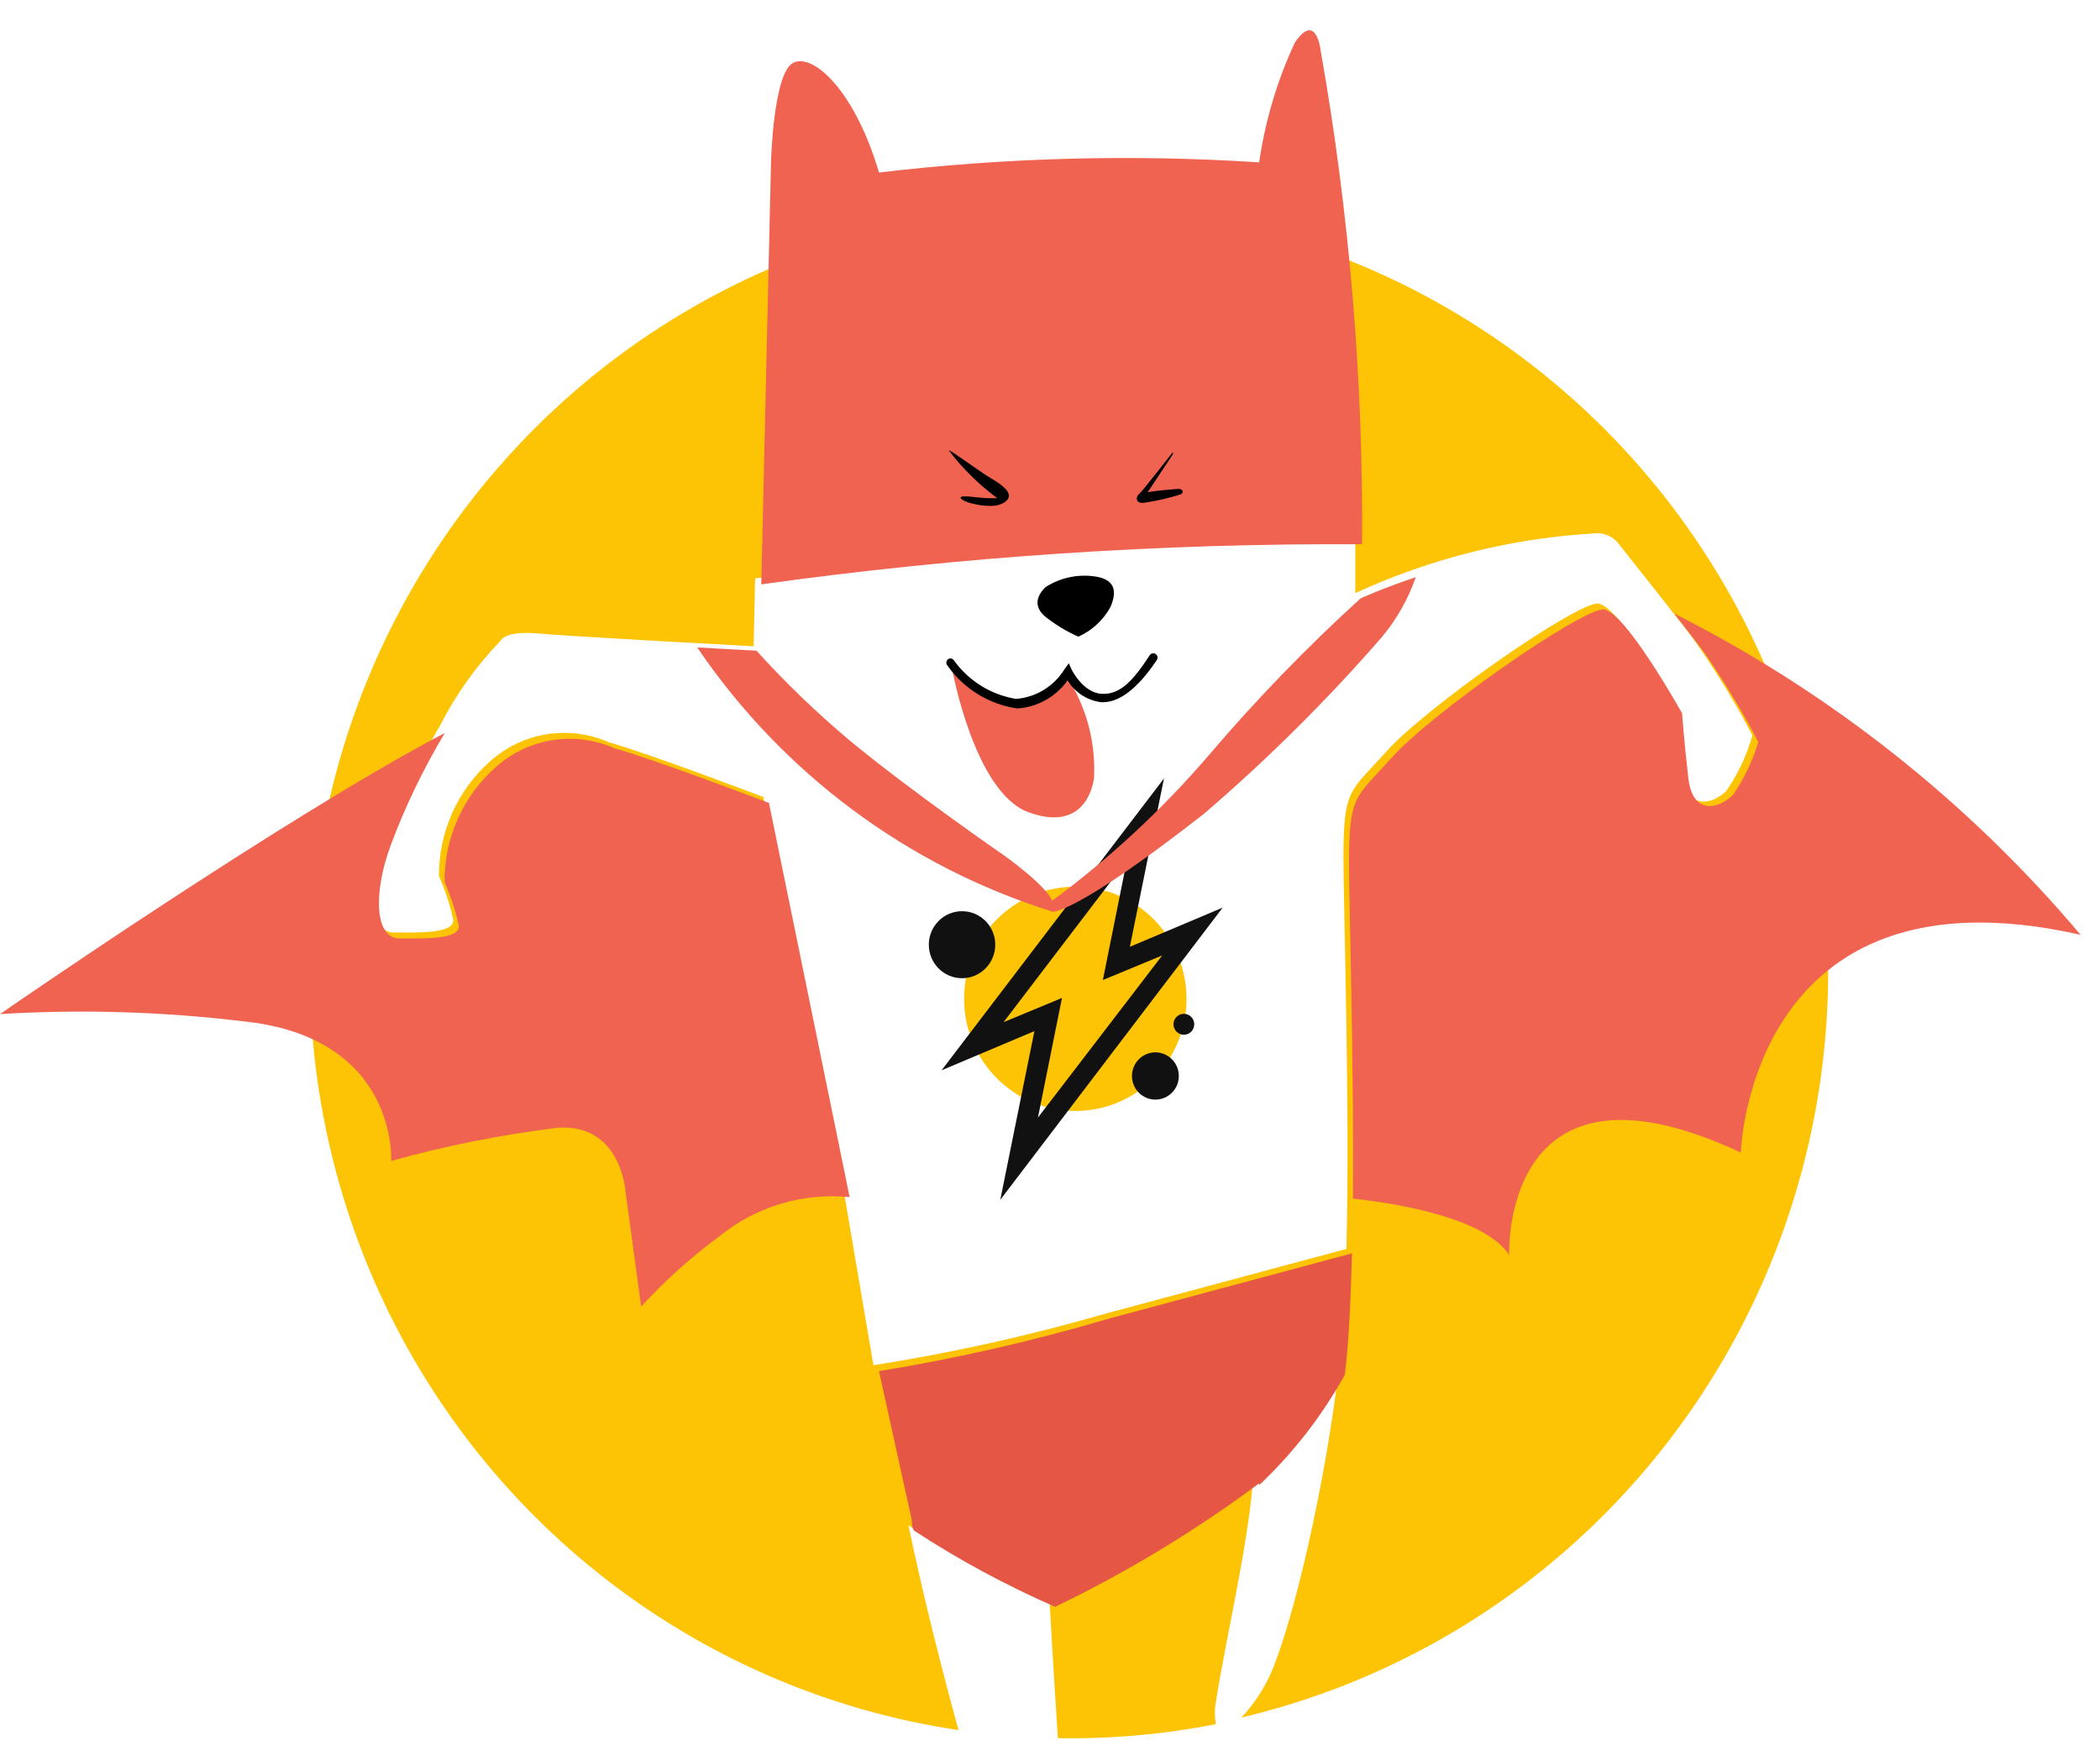
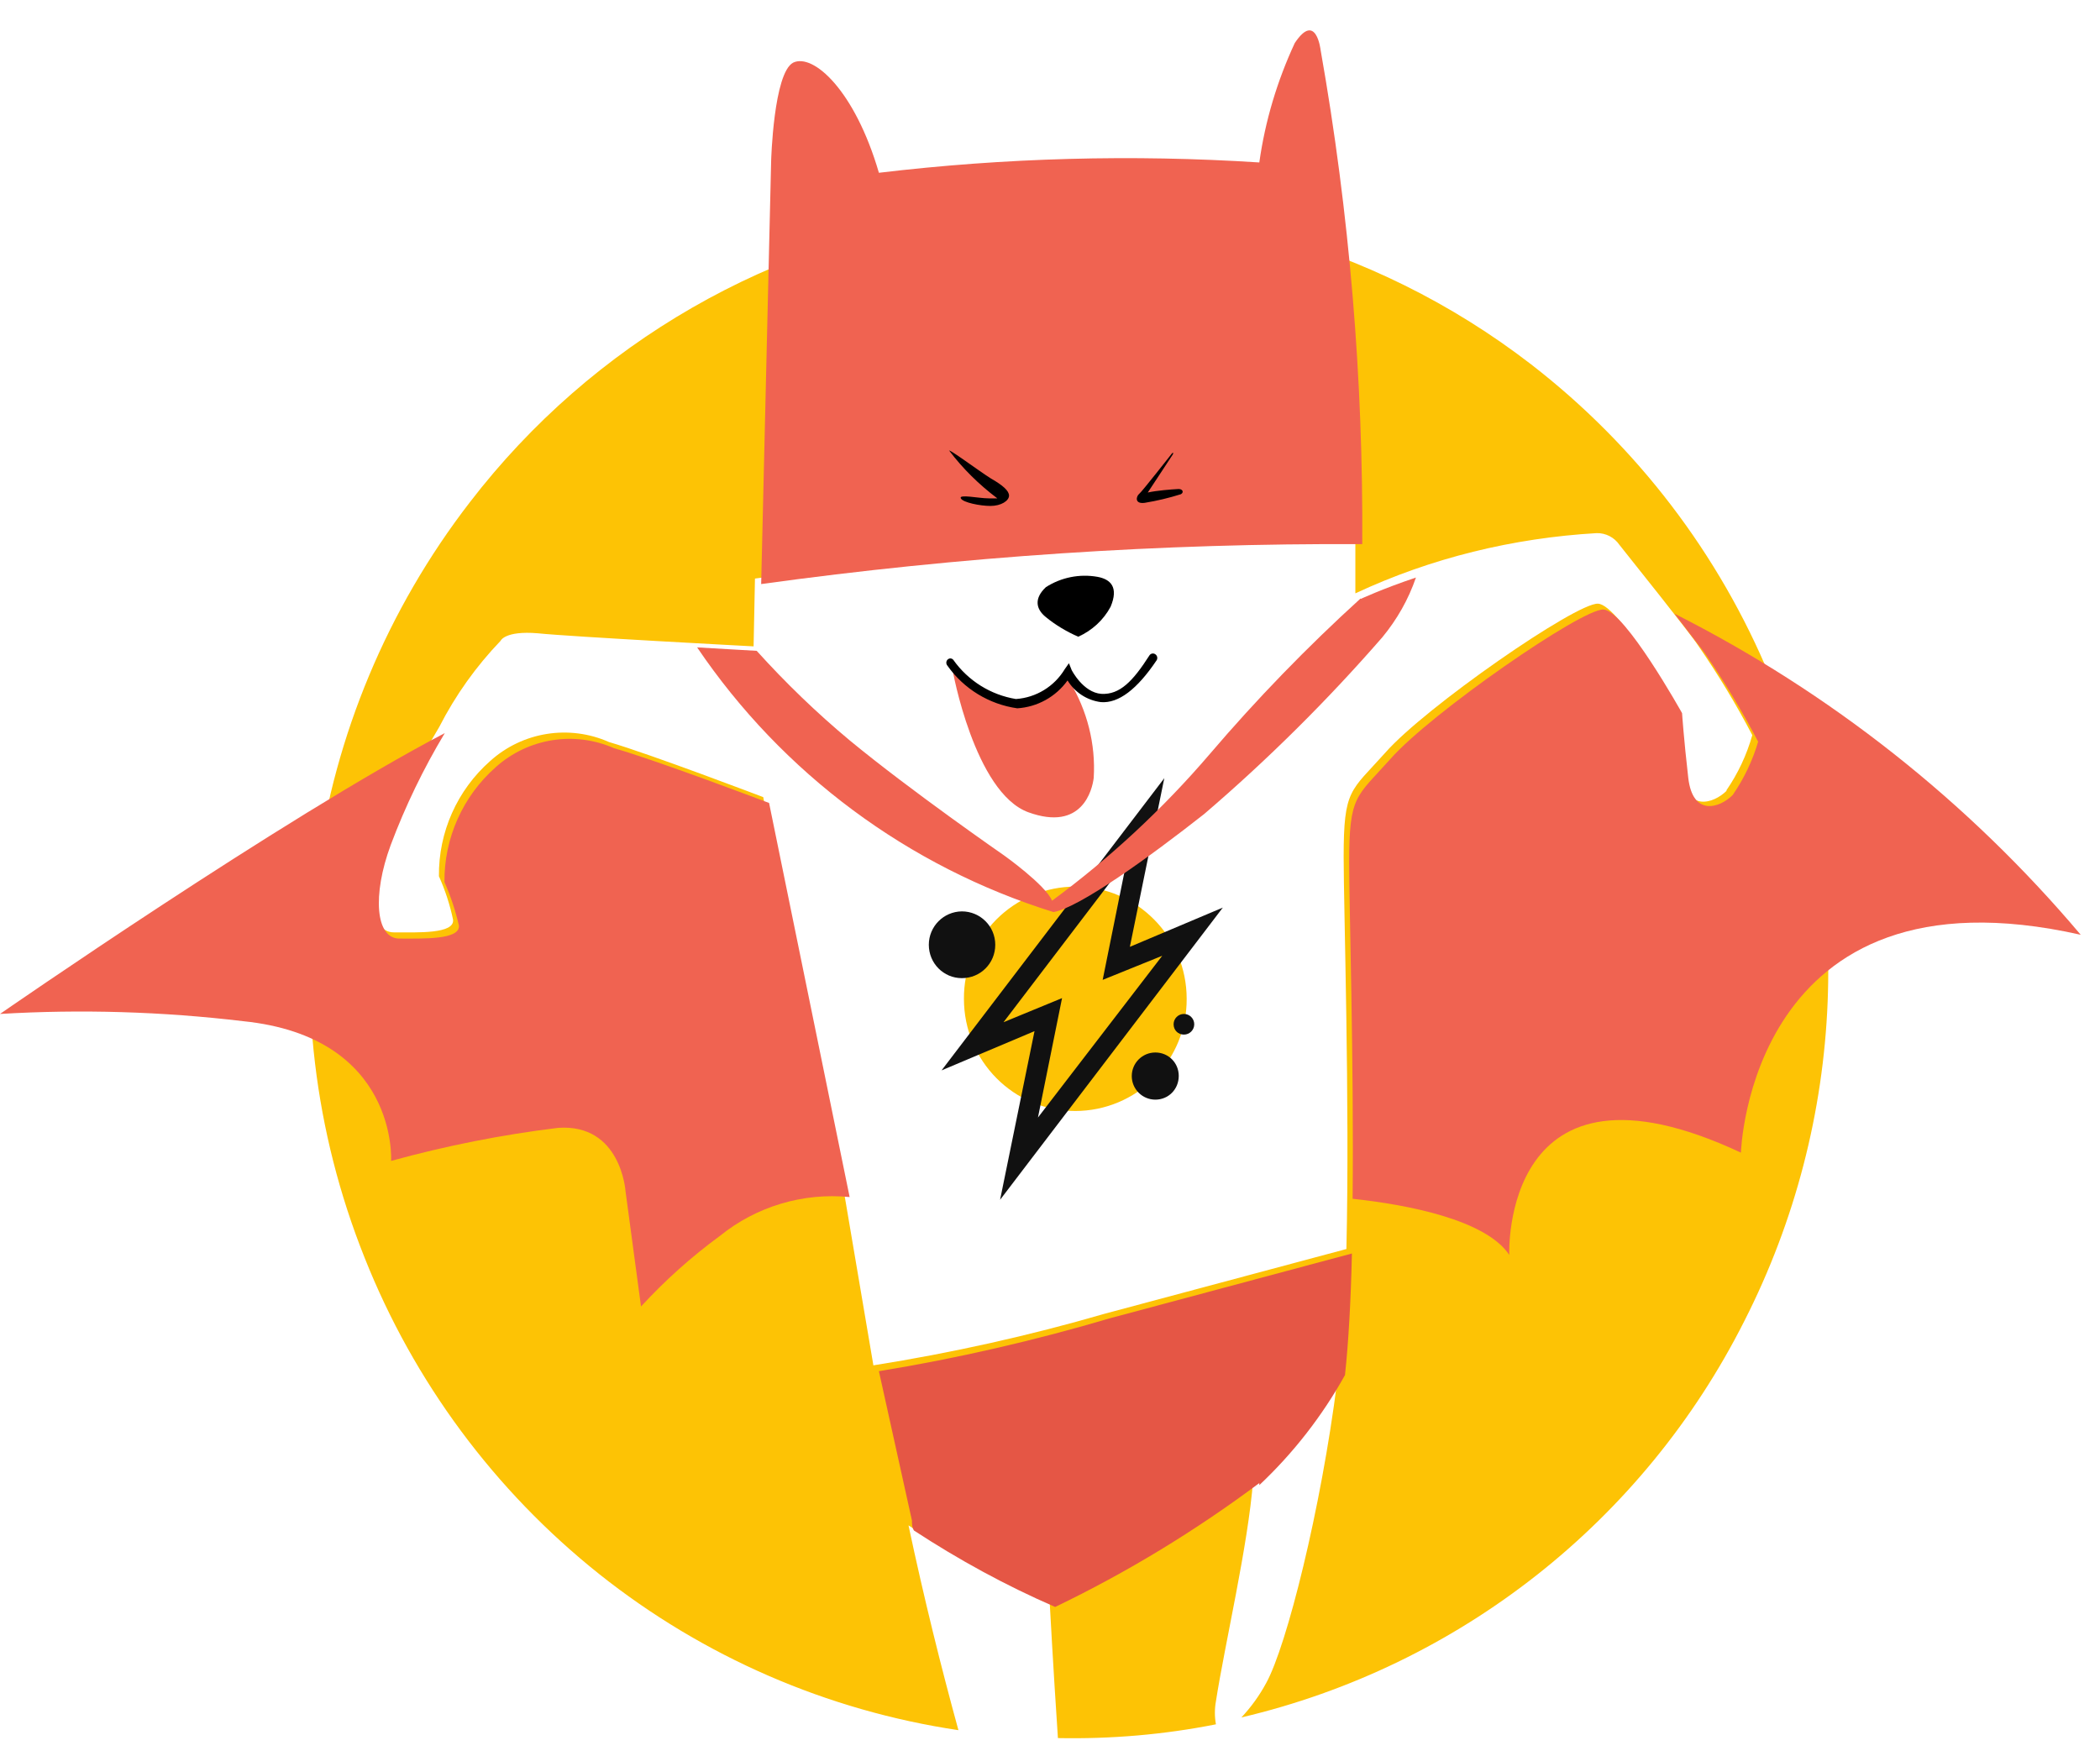
- <svg xmlns="http://www.w3.org/2000/svg" width="61" height="51" viewBox="0 0 61 51" fill="none">
-   <path d="M51.42 19.682C49.935 16.093 47.544 12.959 44.484 10.593C41.424 8.227 37.803 6.711 33.981 6.196C30.16 5.681 26.271 6.185 22.703 7.659C19.135 9.132 16.012 11.523 13.645 14.593C11.279 17.664 9.751 21.306 9.215 25.157C8.678 29.008 9.152 32.934 10.588 36.543C12.024 40.152 14.373 43.319 17.401 45.727C20.428 48.135 24.029 49.701 27.843 50.268C27.343 48.452 26.835 46.445 26.387 44.316C27.69 45.169 29.062 45.91 30.488 46.532C30.488 46.532 30.591 48.408 30.729 50.502C32.269 50.529 33.808 50.392 35.32 50.094C35.281 49.876 35.281 49.652 35.32 49.434C35.57 47.809 36.259 44.881 36.397 42.995C37.391 42.058 38.233 40.97 38.895 39.771L38.843 40.154C38.37 43.855 37.379 47.809 36.776 48.904C36.581 49.266 36.341 49.602 36.061 49.903C39.179 49.165 42.101 47.752 44.624 45.762C47.147 43.771 49.21 41.251 50.671 38.376C52.133 35.502 52.956 32.34 53.086 29.112C53.215 25.884 52.647 22.666 51.42 19.682ZM50.154 22.975C49.775 23.349 48.991 23.601 48.862 22.471C48.733 21.342 48.698 20.551 48.698 20.551C48.698 20.551 47.036 17.571 46.416 17.536C45.795 17.501 41.393 20.551 40.23 21.88C39.222 23.001 39.024 22.923 39.024 24.895C39.024 26.381 39.214 31.995 39.111 36.287L32.09 38.173C29.883 38.811 27.639 39.31 25.371 39.667L24.509 34.601H24.389L22.175 23.158C22.175 23.158 18.893 21.906 17.687 21.568C17.12 21.318 16.495 21.236 15.885 21.333C15.274 21.43 14.704 21.702 14.241 22.115C13.769 22.532 13.392 23.047 13.134 23.624C12.877 24.201 12.746 24.828 12.751 25.46C12.933 25.864 13.072 26.287 13.164 26.72C13.207 27.137 12.131 27.094 11.441 27.094C10.752 27.094 10.649 25.843 11.192 24.374C11.615 23.245 12.14 22.157 12.759 21.124C13.226 20.202 13.827 19.355 14.543 18.613C14.543 18.613 14.663 18.318 15.619 18.405C16.576 18.492 21.891 18.778 21.891 18.778L21.934 16.806C27.711 16.001 33.537 15.612 39.369 15.642C39.369 16.172 39.369 16.702 39.369 17.232C41.578 16.215 43.956 15.625 46.381 15.494C46.511 15.491 46.639 15.52 46.755 15.579C46.871 15.638 46.97 15.725 47.044 15.833C47.337 16.206 49.12 18.439 49.327 18.761C49.906 19.596 50.433 20.466 50.904 21.368C50.742 21.938 50.489 22.479 50.154 22.966V22.975Z" fill="#FDC305" />
-   <path d="M48.636 17.829C49.041 18.351 49.394 18.811 49.498 18.95C50.077 19.785 50.603 20.656 51.074 21.557C50.91 22.109 50.66 22.631 50.333 23.104C49.954 23.477 49.17 23.729 49.041 22.6C48.912 21.47 48.86 20.723 48.86 20.723C48.86 20.723 47.198 17.742 46.578 17.708C45.957 17.673 41.555 20.723 40.392 22.052C39.385 23.173 39.186 23.095 39.186 25.067C39.186 26.371 39.333 30.846 39.298 34.825C40.858 34.999 43.149 35.434 43.838 36.459C43.838 36.459 43.588 30.22 50.566 33.487C50.566 33.487 50.807 24.981 60.438 27.162C57.164 23.284 53.151 20.111 48.636 17.829Z" fill="#F06351" />
-   <path d="M39.565 15.813C39.6 10.999 39.197 6.191 38.359 1.45C38.359 1.45 38.23 0.321 37.61 1.242C37.098 2.343 36.75 3.514 36.576 4.717C32.894 4.479 29.198 4.578 25.533 5.013C24.826 2.623 23.62 1.537 23.043 1.824C22.466 2.111 22.397 4.674 22.397 4.674L22.113 16.978C27.896 16.172 33.728 15.783 39.565 15.813Z" fill="#F06351" />
-   <path d="M39.065 39.943C39.177 39.014 39.237 37.78 39.272 36.416L32.252 38.301C30.046 38.955 27.802 39.468 25.533 39.839L26.489 44.184C26.489 44.279 26.489 44.375 26.549 44.47C27.852 45.323 29.224 46.064 30.649 46.686C32.733 45.681 34.717 44.48 36.576 43.097V43.15C37.565 42.217 38.404 41.135 39.065 39.943Z" fill="#E55645" />
-   <path d="M27.566 13.094C27.523 13.007 28.427 13.685 28.78 13.893C29.133 14.102 29.306 14.258 29.306 14.406C29.306 14.554 29.082 14.701 28.772 14.701C28.462 14.701 27.979 14.597 27.91 14.475C27.841 14.354 28.427 14.475 28.72 14.475H28.97C28.439 14.084 27.967 13.619 27.566 13.094Z" fill="black" />
-   <path d="M34.026 13.189C34.026 13.189 33.165 14.302 33.087 14.354C33.01 14.406 32.941 14.649 33.251 14.606C33.607 14.552 33.959 14.471 34.302 14.362C34.397 14.31 34.362 14.189 34.199 14.206C34.035 14.223 33.613 14.249 33.337 14.302L34.069 13.198C34.069 13.198 34.095 13.094 34.026 13.189Z" fill="black" />
-   <path d="M31.322 18.498C31.721 18.321 32.051 18.016 32.26 17.63C32.502 17.056 32.26 16.839 31.881 16.761C31.36 16.665 30.822 16.77 30.374 17.056C30.038 17.378 30.081 17.69 30.374 17.925C30.665 18.155 30.983 18.348 31.322 18.498Z" fill="black" />
-   <path d="M31.011 19.593C30.912 19.79 30.778 19.967 30.615 20.115C30.37 20.314 30.068 20.429 29.754 20.445C29.279 20.492 28.805 20.355 28.427 20.062C28.253 19.96 28.099 19.828 27.971 19.672C27.884 19.577 27.779 19.503 27.66 19.454C27.66 19.454 28.306 23.026 29.874 23.599C31.442 24.172 31.735 22.939 31.778 22.608C31.83 21.62 31.584 20.638 31.072 19.793C31.072 19.532 31.054 19.706 31.011 19.593Z" fill="#F06351" />
-   <path d="M29.547 20.584C29.144 20.525 28.757 20.385 28.409 20.172C28.061 19.958 27.759 19.676 27.523 19.341C27.502 19.317 27.49 19.287 27.49 19.254C27.49 19.222 27.502 19.192 27.523 19.168C27.534 19.156 27.547 19.147 27.562 19.14C27.577 19.134 27.593 19.131 27.609 19.131C27.625 19.131 27.641 19.134 27.655 19.14C27.67 19.147 27.684 19.156 27.695 19.168C27.908 19.469 28.178 19.725 28.491 19.921C28.802 20.116 29.15 20.247 29.512 20.306C29.799 20.284 30.077 20.194 30.323 20.043C30.568 19.892 30.775 19.684 30.925 19.437L31.046 19.272L31.132 19.463C31.132 19.463 31.459 20.123 31.993 20.158C32.527 20.193 32.906 19.793 33.397 19.037C33.416 19.01 33.444 18.99 33.476 18.984C33.509 18.977 33.542 18.984 33.57 19.003C33.597 19.021 33.616 19.05 33.623 19.082C33.629 19.115 33.622 19.149 33.604 19.176C33.03 20.028 32.487 20.436 31.976 20.401C31.779 20.375 31.589 20.304 31.422 20.195C31.255 20.085 31.115 19.939 31.011 19.767C30.843 20.005 30.624 20.201 30.37 20.342C30.117 20.484 29.836 20.566 29.547 20.584Z" fill="black" />
-   <path d="M31.235 32.279C33.019 32.279 34.465 30.821 34.465 29.021C34.465 27.221 33.019 25.763 31.235 25.763C29.451 25.763 28.005 27.221 28.005 29.021C28.005 30.821 29.451 32.279 31.235 32.279Z" fill="#FDC305" />
-   <path d="M35.516 26.371L32.82 27.509L33.811 22.617L27.35 31.098L30.047 29.959L29.056 34.86L35.516 26.371ZM29.151 29.699L32.734 24.998L32.036 28.474L33.759 27.761L30.15 32.471L30.848 28.995L29.151 29.699Z" fill="#111111" />
-   <path d="M27.945 28.422C28.477 28.422 28.91 27.986 28.91 27.448C28.91 26.911 28.477 26.475 27.945 26.475C27.412 26.475 26.98 26.911 26.98 27.448C26.98 27.986 27.412 28.422 27.945 28.422Z" fill="#111111" />
-   <path d="M33.561 31.949C33.937 31.949 34.242 31.642 34.242 31.263C34.242 30.884 33.937 30.576 33.561 30.576C33.185 30.576 32.881 30.884 32.881 31.263C32.881 31.642 33.185 31.949 33.561 31.949Z" fill="#111111" />
-   <path d="M34.388 30.064C34.555 30.064 34.69 29.928 34.69 29.76C34.69 29.592 34.555 29.456 34.388 29.456C34.222 29.456 34.087 29.592 34.087 29.76C34.087 29.928 34.222 30.064 34.388 30.064Z" fill="#111111" />
-   <path d="M39.522 17.386C37.967 18.8 36.503 20.312 35.138 21.913C33.778 23.503 32.243 24.931 30.564 26.171C30.374 25.71 29.159 24.85 29.159 24.85C29.159 24.85 26.454 22.982 24.68 21.514C23.721 20.708 22.817 19.837 21.975 18.907L20.252 18.811C22.739 22.476 26.383 25.183 30.589 26.492C31.33 26.371 33.415 24.868 34.974 23.642C36.819 22.06 38.546 20.344 40.143 18.507C40.572 17.993 40.904 17.404 41.125 16.769C40.143 17.099 39.522 17.386 39.522 17.386Z" fill="#F06351" />
-   <path d="M22.337 23.33C22.337 23.33 19.055 22.078 17.849 21.74C17.282 21.49 16.657 21.408 16.047 21.505C15.436 21.602 14.866 21.874 14.403 22.287C13.931 22.704 13.554 23.218 13.296 23.796C13.039 24.373 12.908 24.999 12.913 25.632C13.095 26.036 13.233 26.459 13.326 26.892C13.369 27.309 12.293 27.266 11.603 27.266C10.914 27.266 10.811 26.015 11.354 24.546C11.777 23.417 12.302 22.329 12.921 21.296C8.227 23.764 0 29.464 0 29.464C2.353 29.321 4.714 29.391 7.055 29.673C11.578 30.133 11.362 33.731 11.362 33.731C12.953 33.288 14.574 32.966 16.212 32.766C18.038 32.645 18.168 34.608 18.168 34.608L18.624 37.962C19.317 37.206 20.082 36.519 20.907 35.912C21.97 35.053 23.324 34.648 24.68 34.782L22.337 23.33Z" fill="#F06351" />
+ <svg xmlns="http://www.w3.org/2000/svg" width="61" height="51" fill="none">
+   <path d="M51.42 19.68a22.23 22.23 0 00-6.94-9.09 21.96 21.96 0 00-30.83 4 22.35 22.35 0 00-3.06 21.95 22.24 22.24 0 006.81 9.19 21.97 21.97 0 0010.44 4.54c-.5-1.82-1-3.83-1.45-5.95 1.3.85 2.67 1.59 4.1 2.21 0 0 .1 1.88.24 3.97 1.54.03 3.08-.1 4.59-.4a1.87 1.87 0 010-.67c.25-1.62.94-4.55 1.08-6.43 1-.94 1.83-2.03 2.5-3.23l-.06.38c-.47 3.7-1.46 7.66-2.06 8.75-.2.37-.44.7-.72 1a22 22 0 0014.61-11.52 22.43 22.43 0 00.75-18.7zm-1.27 3.3c-.38.37-1.16.62-1.29-.5-.13-1.14-.16-1.93-.16-1.93s-1.66-2.98-2.28-3.01c-.62-.04-5.03 3.01-6.19 4.34-1 1.12-1.2 1.04-1.2 3.02 0 1.48.18 7.1.08 11.39l-7.02 1.88c-2.2.64-4.45 1.14-6.72 1.5l-.86-5.07h-.12l-2.22-11.44s-3.28-1.25-4.48-1.6a3.21 3.21 0 00-3.45.55 4.4 4.4 0 00-1.49 3.35c.18.4.32.83.41 1.26.05.42-1.03.37-1.72.37s-.8-1.25-.25-2.72a19.9 19.9 0 011.57-3.25c.47-.92 1.07-1.76 1.78-2.5 0 0 .12-.3 1.08-.22.96.1 6.27.38 6.27.38l.04-1.97c5.78-.8 11.6-1.2 17.44-1.17v1.6c2.2-1.03 4.59-1.61 7.01-1.75a.78.78 0 01.66.34c.3.38 2.08 2.6 2.29 2.93.58.84 1.1 1.7 1.57 2.6a5.44 5.44 0 01-.75 1.6v.02z" fill="#FDC305" />
+   <path d="M48.64 17.83l.86 1.12c.58.84 1.1 1.7 1.57 2.6a5.44 5.44 0 01-.74 1.55c-.38.38-1.16.63-1.29-.5-.13-1.13-.18-1.88-.18-1.88s-1.66-2.98-2.28-3.01c-.62-.04-5.02 3.01-6.19 4.34-1 1.12-1.2 1.05-1.2 3.02 0 1.3.14 5.78.1 9.76 1.57.17 3.86.6 4.55 1.63 0 0-.25-6.24 6.73-2.97 0 0 .24-8.5 9.87-6.33a37.71 37.71 0 00-11.8-9.33zM39.57 15.81C39.6 11 39.2 6.2 38.36 1.45c0 0-.13-1.13-.75-.2-.51 1.1-.86 2.26-1.03 3.47a60.54 60.54 0 00-11.05.3c-.7-2.4-1.91-3.48-2.49-3.2-.57.3-.64 2.85-.64 2.85l-.29 12.3c5.79-.8 11.62-1.19 17.46-1.16z" fill="#F06351" />
+   <path d="M39.07 39.94c.1-.93.17-2.16.2-3.52l-7.02 1.88c-2.2.65-4.45 1.17-6.72 1.54l.96 4.34c0 .1 0 .2.06.29 1.3.85 2.67 1.6 4.1 2.22 2.08-1 4.07-2.21 5.93-3.6v.06a13.2 13.2 0 002.49-3.2z" fill="#E55645" />
+   <path d="M27.57 13.1c-.05-.1.86.58 1.21.8.35.2.53.36.53.5 0 .15-.23.3-.54.3-.3 0-.8-.1-.86-.22-.07-.13.52 0 .81 0h.25c-.53-.4-1-.86-1.4-1.39zM34.03 13.19s-.87 1.11-.94 1.16c-.08.06-.15.3.16.26.36-.06.7-.14 1.05-.25.1-.05.06-.17-.1-.15-.17.01-.59.04-.86.1l.73-1.11s.03-.1-.04-.01zM31.32 18.5c.4-.18.73-.48.94-.87.24-.57 0-.8-.38-.87a2.1 2.1 0 00-1.5.3c-.34.32-.3.63 0 .87.28.23.6.42.94.57z" fill="#000" />
+   <path d="M31.01 19.6a1.48 1.48 0 01-1.26.85c-.47.04-.94-.1-1.32-.39-.18-.1-.33-.23-.46-.39a.86.86 0 00-.3-.22c-.01 0 .64 3.58 2.2 4.15 1.57.57 1.86-.66 1.9-1 .06-.98-.19-1.96-.7-2.8 0-.27-.02-.1-.06-.2z" fill="#F06351" />
+   <path d="M29.55 20.58a3 3 0 01-2.03-1.24.13.13 0 010-.17.12.12 0 01.09-.04.12.12 0 01.08.04 2.78 2.78 0 001.82 1.14 1.8 1.8 0 001.42-.87l.12-.17.08.2s.33.65.86.69c.54.03.92-.37 1.4-1.12a.12.12 0 01.17-.03.13.13 0 01.04.17c-.57.85-1.11 1.26-1.62 1.22a1.33 1.33 0 01-.97-.63 1.95 1.95 0 01-1.46.81z" fill="#000" />
+   <path d="M31.24 32.28a3.24 3.24 0 003.23-3.26c0-1.8-1.45-3.26-3.23-3.26A3.24 3.24 0 0028 29.02c0 1.8 1.44 3.26 3.23 3.26z" fill="#FDC305" />
+   <path d="M35.52 26.37l-2.7 1.14 1-4.9-6.47 8.49 2.7-1.14-1 4.9 6.47-8.49zm-6.37 3.33l3.58-4.7-.7 3.47 1.73-.7-3.61 4.7.7-3.47-1.7.7zM27.94 28.42c.54 0 .97-.43.97-.97a.97.97 0 00-.97-.97.97.97 0 00-.96.97c0 .54.43.97.96.97zM33.56 31.95c.38 0 .68-.3.68-.69 0-.38-.3-.68-.68-.68a.68.68 0 000 1.37zM34.39 30.06a.3.3 0 00.3-.3.3.3 0 00-.3-.3.3.3 0 00-.3.3c0 .17.13.3.3.3z" fill="#111" />
+   <path d="M39.52 17.39a49.73 49.73 0 00-4.38 4.52 27.56 27.56 0 01-4.58 4.26c-.19-.46-1.4-1.32-1.4-1.32s-2.7-1.87-4.48-3.34c-.96-.8-1.86-1.67-2.7-2.6l-1.73-.1A19.5 19.5 0 0030.6 26.5c.74-.12 2.82-1.62 4.38-2.85a49.89 49.89 0 005.17-5.13c.43-.52.76-1.1.98-1.74-.98.33-1.6.62-1.6.62zM22.34 23.33s-3.29-1.25-4.5-1.59a3.21 3.21 0 00-3.44.55 4.4 4.4 0 00-1.49 3.34c.18.4.32.83.42 1.26.04.42-1.04.38-1.73.38s-.79-1.26-.25-2.72a19.9 19.9 0 011.57-3.25C8.22 23.76 0 29.46 0 29.46c2.35-.14 4.71-.07 7.06.21 4.52.46 4.3 4.06 4.3 4.06 1.6-.44 3.21-.76 4.85-.96 1.83-.13 1.96 1.84 1.96 1.84l.45 3.35a15.8 15.8 0 012.29-2.05 5.19 5.19 0 013.77-1.13l-2.34-11.45z" fill="#F06351" />
</svg>
